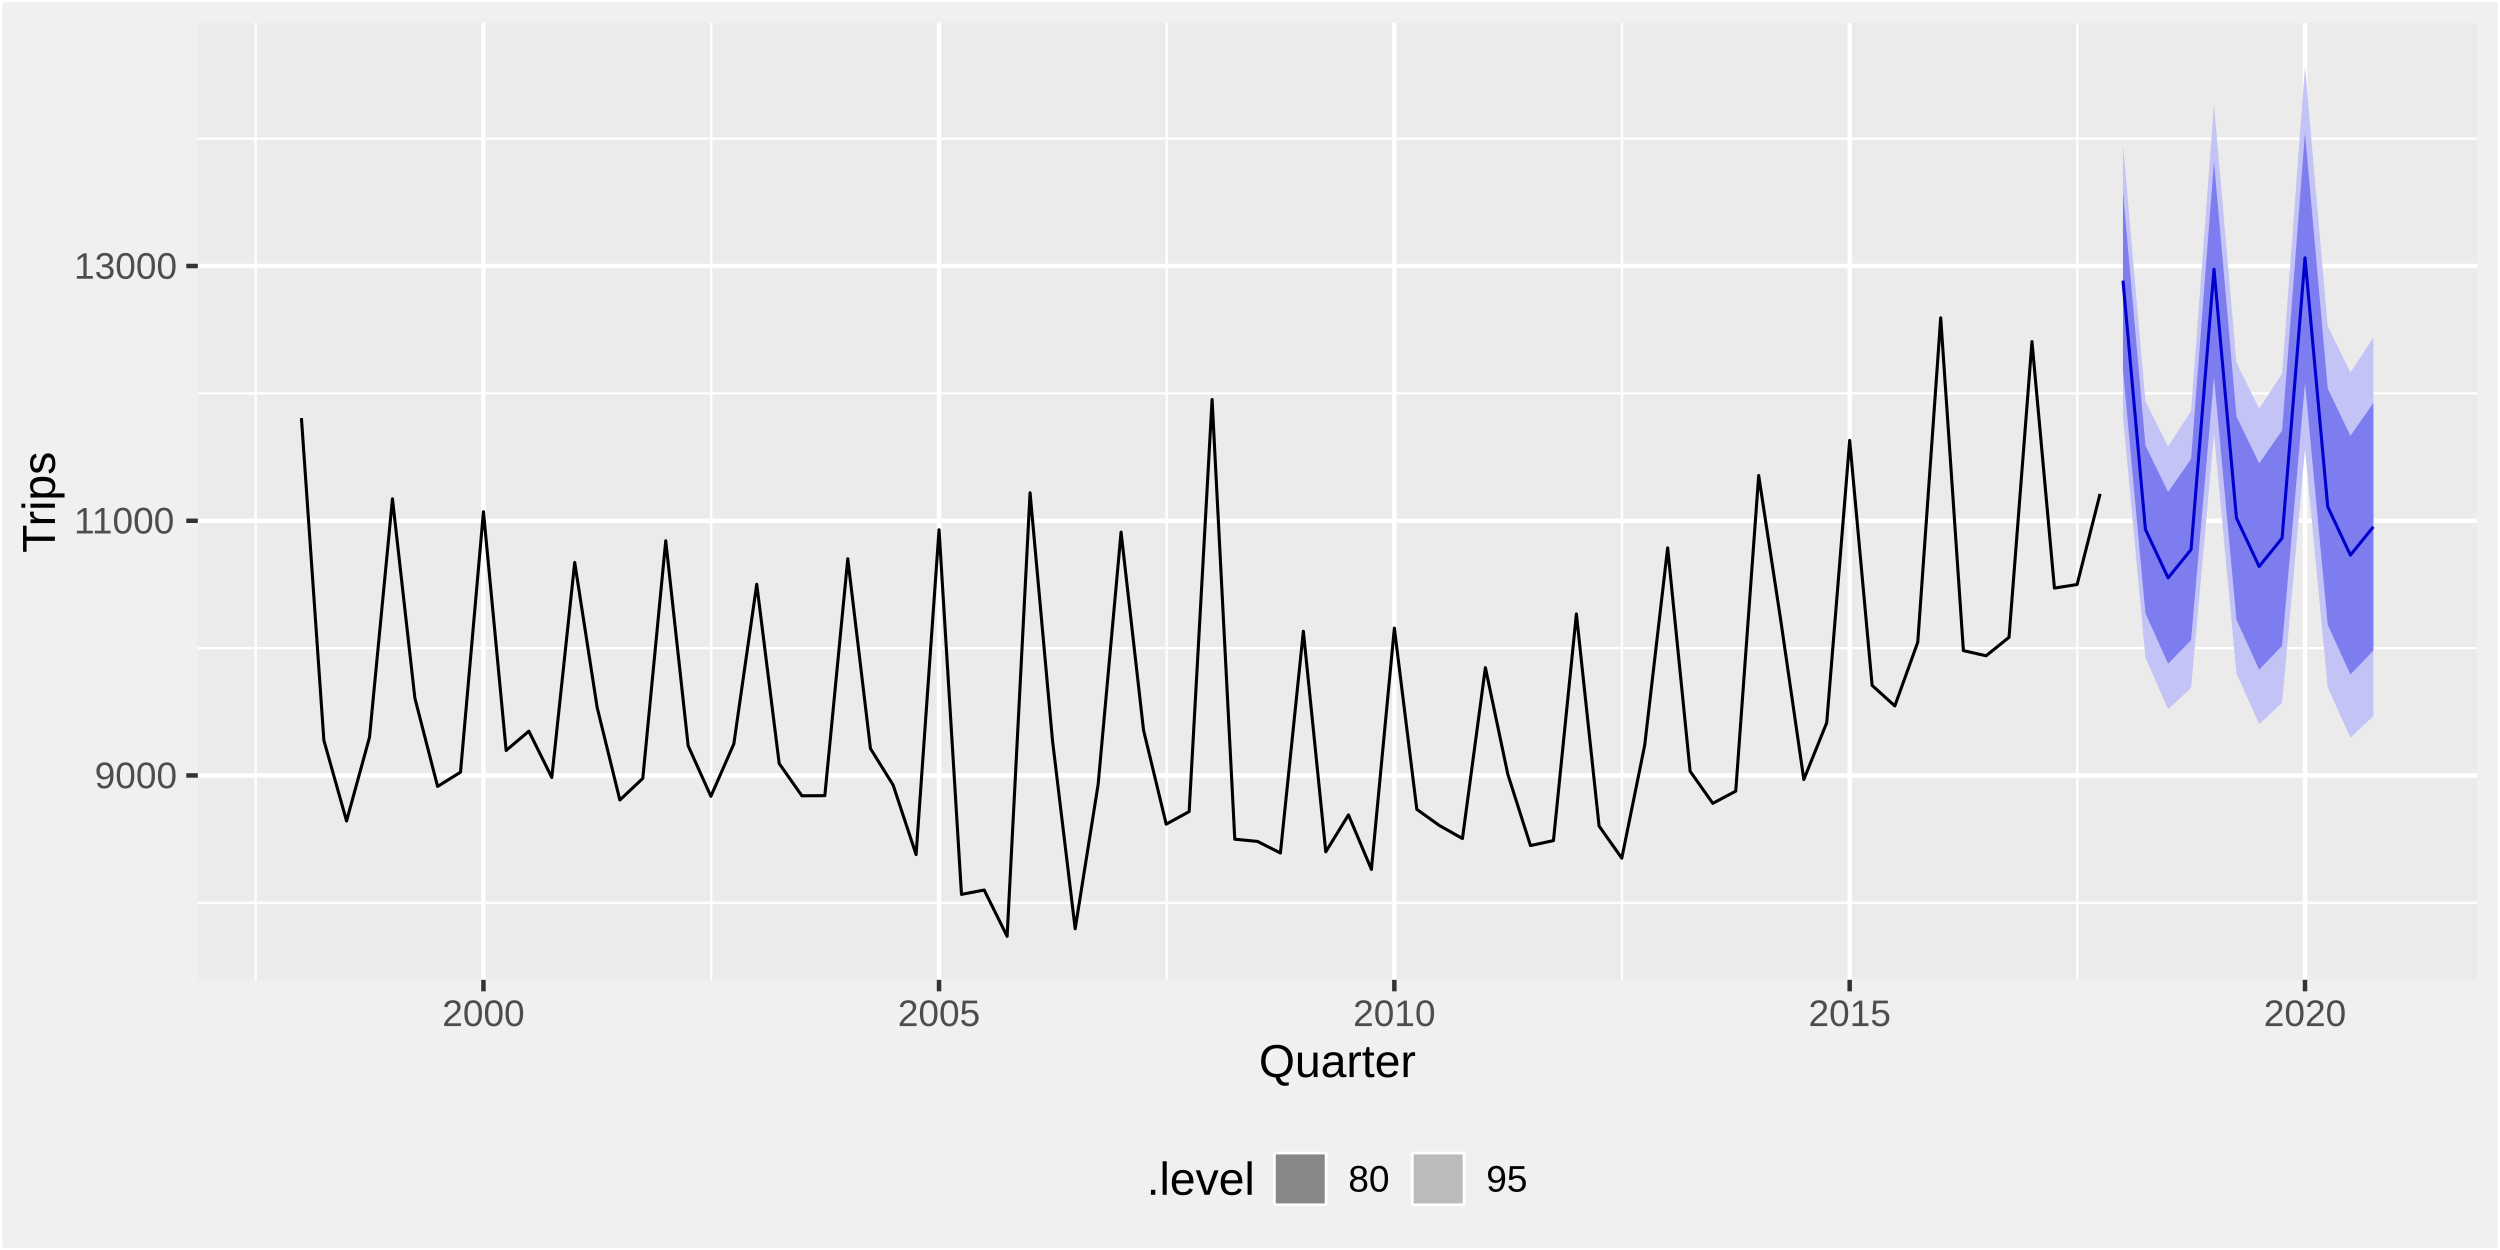
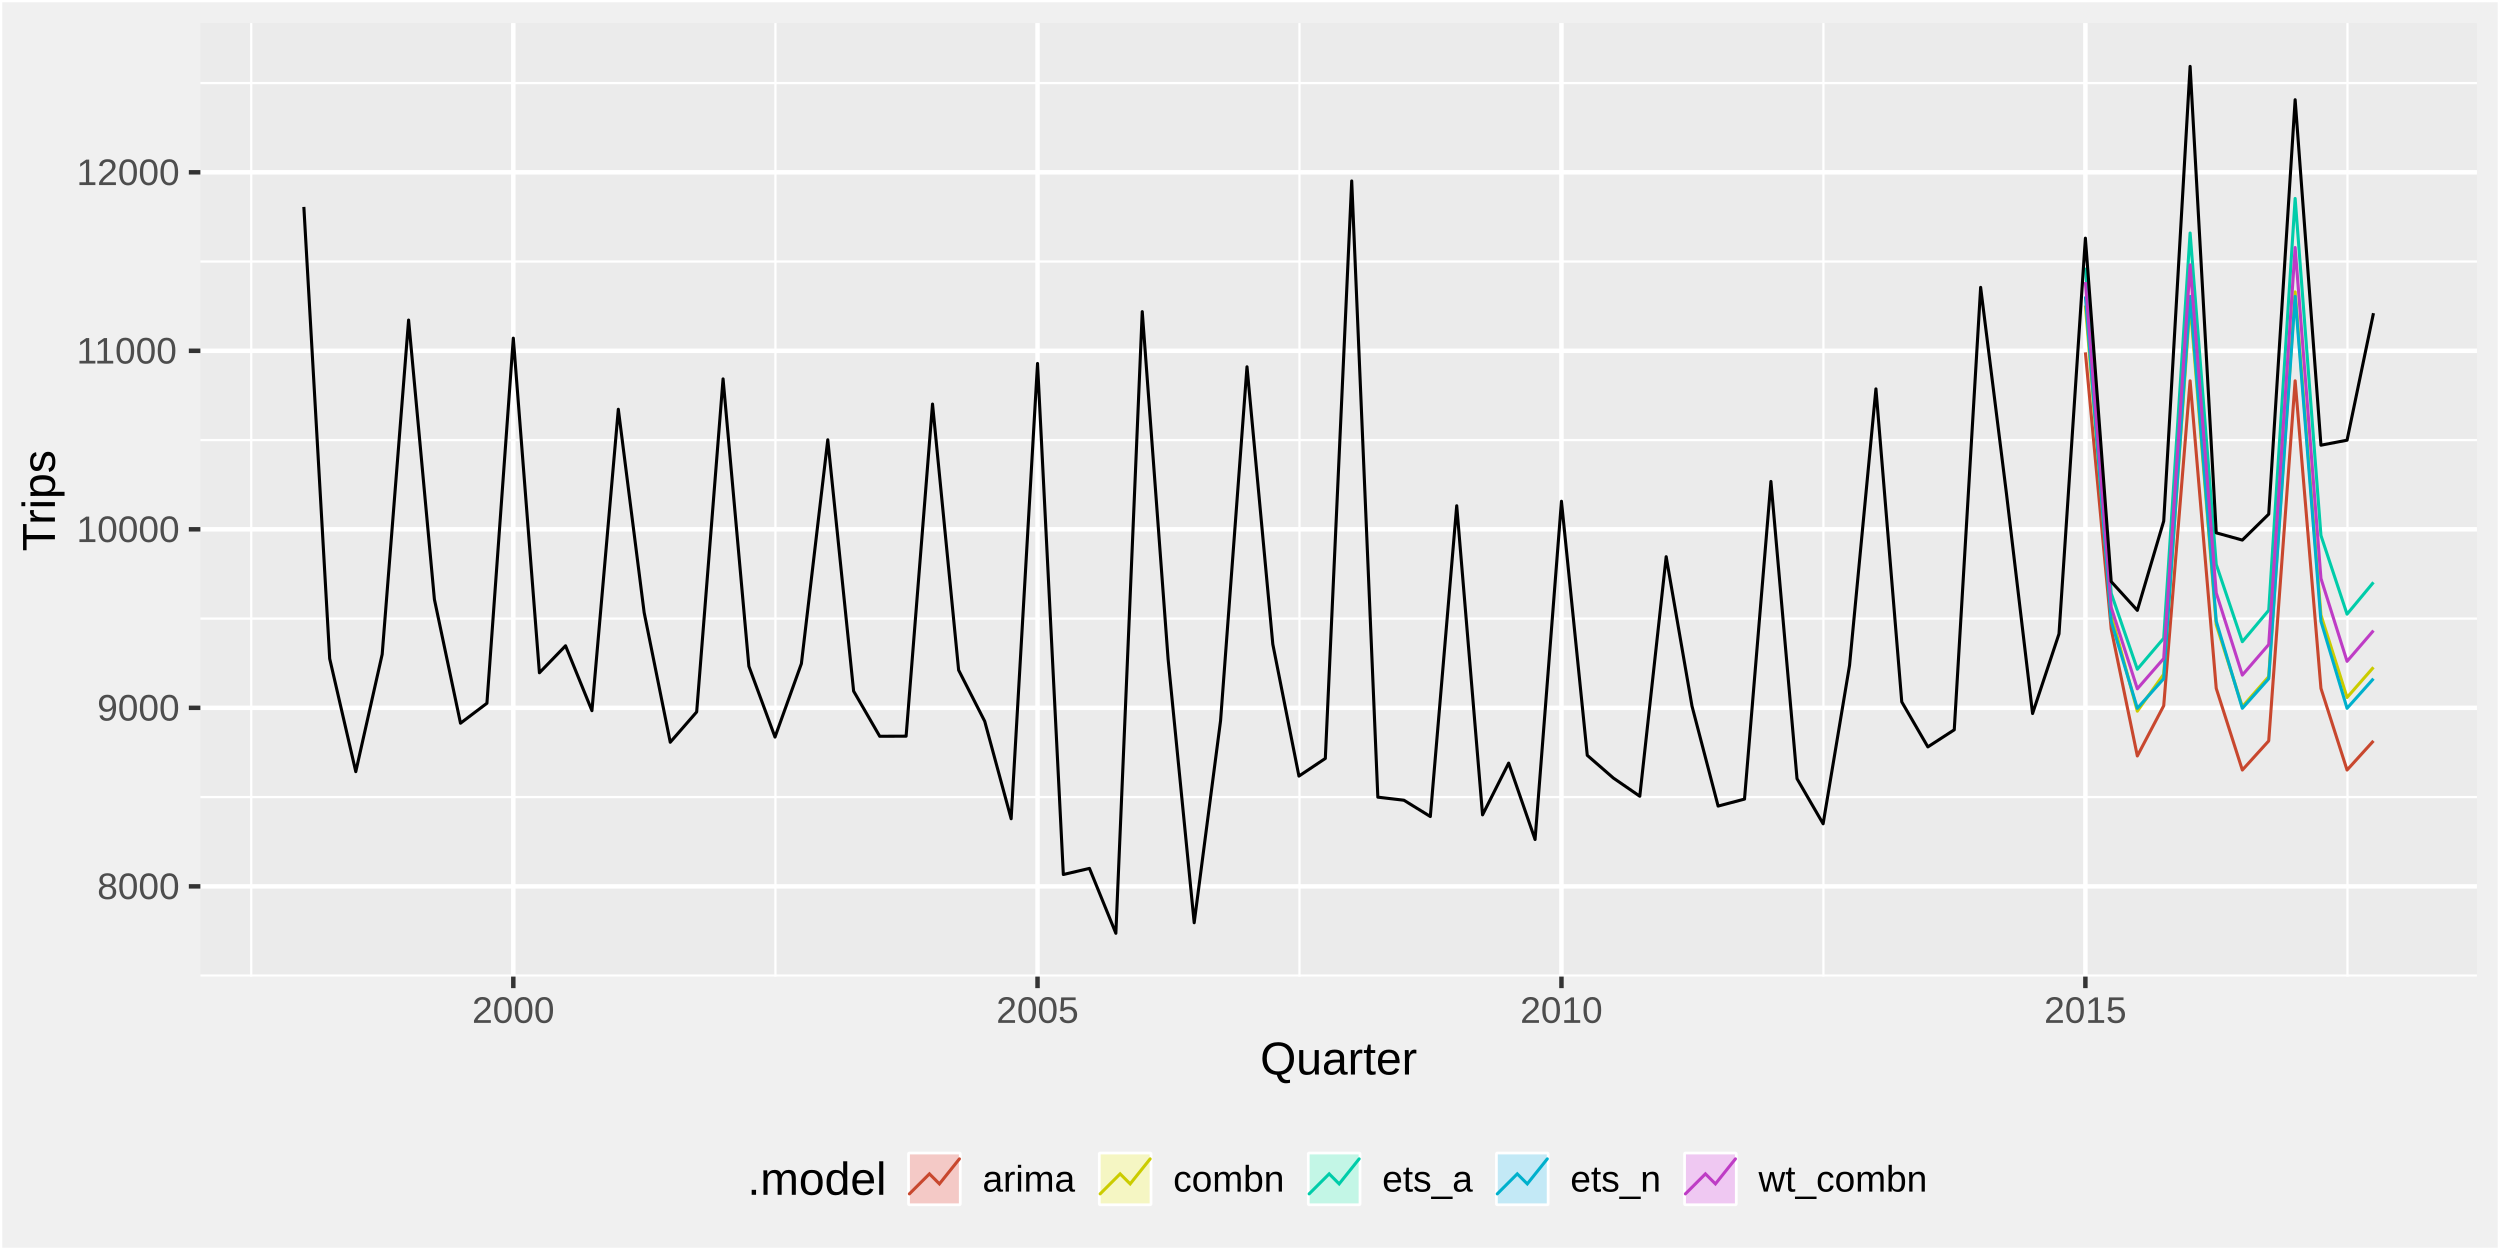
<svg xmlns="http://www.w3.org/2000/svg" viewBox="0 0 864.00 432.00">
  <defs>
    <style type="text/css">
    line, polyline, path, rect, circle {
      fill: none;
      stroke: #000000;
      stroke-linecap: round;
      stroke-linejoin: round;
      stroke-miterlimit: 10.00;
    }
  </style>
  </defs>
  <rect width="100%" height="100%" style="stroke: none; fill: none;" />
  <rect x="0.00" y="0.00" width="864.00" height="432.00" style="stroke-width: 1.55; stroke: #FFFFFF;" />
  <defs>
-     <clipPath id="cpNjguMzY5OHw4NTYuMDN8MzM4LjYxN3w3Ljk3MDEx">
-       <rect x="68.37" y="7.97" width="787.66" height="330.65" />
+     <clipPath id="cpNjkuMjQ5OHw4NTYuMDN8MzM3LjUxN3w3Ljk3MDEx">
+       <rect x="69.25" y="7.97" width="786.78" height="329.55" />
    </clipPath>
  </defs>
-   <rect x="68.37" y="7.97" width="787.66" height="330.65" style="stroke-width: 1.55; stroke: none; fill: #EBEBEB;" clip-path="url(#cpNjguMzY5OHw4NTYuMDN8MzM4LjYxN3w3Ljk3MDEx)" />
-   <polyline points="68.37,312.01 856.03,312.01 " style="stroke-width: 0.78; stroke: #FFFFFF; stroke-linecap: butt;" clip-path="url(#cpNjguMzY5OHw4NTYuMDN8MzM4LjYxN3w3Ljk3MDEx)" />
-   <polyline points="68.37,223.98 856.03,223.98 " style="stroke-width: 0.78; stroke: #FFFFFF; stroke-linecap: butt;" clip-path="url(#cpNjguMzY5OHw4NTYuMDN8MzM4LjYxN3w3Ljk3MDEx)" />
-   <polyline points="68.37,135.95 856.03,135.95 " style="stroke-width: 0.78; stroke: #FFFFFF; stroke-linecap: butt;" clip-path="url(#cpNjguMzY5OHw4NTYuMDN8MzM4LjYxN3w3Ljk3MDEx)" />
-   <polyline points="68.37,47.92 856.03,47.92 " style="stroke-width: 0.78; stroke: #FFFFFF; stroke-linecap: butt;" clip-path="url(#cpNjguMzY5OHw4NTYuMDN8MzM4LjYxN3w3Ljk3MDEx)" />
-   <polyline points="88.36,338.62 88.36,7.97 " style="stroke-width: 0.78; stroke: #FFFFFF; stroke-linecap: butt;" clip-path="url(#cpNjguMzY5OHw4NTYuMDN8MzM4LjYxN3w3Ljk3MDEx)" />
-   <polyline points="245.81,338.62 245.81,7.97 " style="stroke-width: 0.78; stroke: #FFFFFF; stroke-linecap: butt;" clip-path="url(#cpNjguMzY5OHw4NTYuMDN8MzM4LjYxN3w3Ljk3MDEx)" />
-   <polyline points="403.21,338.62 403.21,7.97 " style="stroke-width: 0.78; stroke: #FFFFFF; stroke-linecap: butt;" clip-path="url(#cpNjguMzY5OHw4NTYuMDN8MzM4LjYxN3w3Ljk3MDEx)" />
-   <polyline points="560.57,338.62 560.57,7.97 " style="stroke-width: 0.78; stroke: #FFFFFF; stroke-linecap: butt;" clip-path="url(#cpNjguMzY5OHw4NTYuMDN8MzM4LjYxN3w3Ljk3MDEx)" />
-   <polyline points="717.93,338.62 717.93,7.97 " style="stroke-width: 0.78; stroke: #FFFFFF; stroke-linecap: butt;" clip-path="url(#cpNjguMzY5OHw4NTYuMDN8MzM4LjYxN3w3Ljk3MDEx)" />
-   <polyline points="68.37,268.00 856.03,268.00 " style="stroke-width: 1.55; stroke: #FFFFFF; stroke-linecap: butt;" clip-path="url(#cpNjguMzY5OHw4NTYuMDN8MzM4LjYxN3w3Ljk3MDEx)" />
-   <polyline points="68.37,179.97 856.03,179.97 " style="stroke-width: 1.55; stroke: #FFFFFF; stroke-linecap: butt;" clip-path="url(#cpNjguMzY5OHw4NTYuMDN8MzM4LjYxN3w3Ljk3MDEx)" />
-   <polyline points="68.37,91.93 856.03,91.93 " style="stroke-width: 1.55; stroke: #FFFFFF; stroke-linecap: butt;" clip-path="url(#cpNjguMzY5OHw4NTYuMDN8MzM4LjYxN3w3Ljk3MDEx)" />
-   <polyline points="167.08,338.62 167.08,7.97 " style="stroke-width: 1.55; stroke: #FFFFFF; stroke-linecap: butt;" clip-path="url(#cpNjguMzY5OHw4NTYuMDN8MzM4LjYxN3w3Ljk3MDEx)" />
-   <polyline points="324.53,338.62 324.53,7.97 " style="stroke-width: 1.55; stroke: #FFFFFF; stroke-linecap: butt;" clip-path="url(#cpNjguMzY5OHw4NTYuMDN8MzM4LjYxN3w3Ljk3MDEx)" />
-   <polyline points="481.89,338.62 481.89,7.97 " style="stroke-width: 1.55; stroke: #FFFFFF; stroke-linecap: butt;" clip-path="url(#cpNjguMzY5OHw4NTYuMDN8MzM4LjYxN3w3Ljk3MDEx)" />
-   <polyline points="639.25,338.62 639.25,7.97 " style="stroke-width: 1.55; stroke: #FFFFFF; stroke-linecap: butt;" clip-path="url(#cpNjguMzY5OHw4NTYuMDN8MzM4LjYxN3w3Ljk3MDEx)" />
-   <polyline points="796.61,338.62 796.61,7.97 " style="stroke-width: 1.55; stroke: #FFFFFF; stroke-linecap: butt;" clip-path="url(#cpNjguMzY5OHw4NTYuMDN8MzM4LjYxN3w3Ljk3MDEx)" />
-   <polyline points="733.70,49.95 741.46,138.63 749.30,154.33 757.23,142.06 765.16,36.12 772.92,125.33 780.76,141.26 788.69,129.12 796.61,23.00 804.46,112.66 812.30,128.75 820.23,116.65 820.23,247.48 812.30,254.95 804.46,237.57 796.61,155.22 788.69,242.87 780.76,250.30 772.92,232.76 765.16,149.97 757.23,237.79 749.30,245.10 741.46,227.32 733.70,143.99 " style="stroke-width: 1.07; stroke: none; fill: #C3C3F6;" clip-path="url(#cpNjguMzY5OHw4NTYuMDN8MzM4LjYxN3w3Ljk3MDEx)" />
-   <polyline points="733.70,66.23 741.46,153.98 749.30,170.04 757.23,158.63 765.16,55.82 772.92,143.92 780.76,160.13 788.69,148.80 796.61,45.88 804.46,134.28 812.30,150.59 820.23,139.29 820.23,224.83 812.30,233.11 804.46,215.95 796.61,132.34 788.69,223.18 780.76,231.43 772.92,214.17 765.16,130.26 757.23,221.22 749.30,229.39 741.46,211.97 733.70,127.72 " style="stroke-width: 1.07; stroke: none; fill: #7D7DEF;" clip-path="url(#cpNjguMzY5OHw4NTYuMDN8MzM4LjYxN3w3Ljk3MDEx)" />
-   <polyline points="733.70,96.97 741.46,182.98 749.30,199.71 757.23,189.93 765.16,93.04 772.92,179.04 780.76,195.78 788.69,185.99 796.61,89.11 804.46,175.11 812.30,191.85 820.23,182.06 " style="stroke-width: 1.07; stroke: #0000CC; stroke-linecap: butt;" clip-path="url(#cpNjguMzY5OHw4NTYuMDN8MzM4LjYxN3w3Ljk3MDEx)" />
-   <polyline points="104.17,144.49 111.93,255.86 119.77,283.73 127.70,254.81 135.63,172.39 143.38,241.25 151.23,271.79 159.15,266.87 167.08,176.85 174.92,259.36 182.77,252.70 190.70,268.70 198.62,194.39 206.38,244.52 214.22,276.49 222.15,269.01 230.08,186.89 237.83,257.75 245.68,275.21 253.61,257.10 261.53,201.90 269.29,263.88 277.13,275.02 285.06,274.98 292.99,193.11 300.83,258.70 308.67,271.32 316.60,295.35 324.53,183.09 332.29,309.10 340.13,307.59 348.06,323.59 355.99,170.31 363.74,255.93 371.58,320.98 379.51,271.15 387.44,183.91 395.20,252.31 403.04,284.84 410.97,280.48 418.90,138.08 426.74,290.03 434.58,290.79 442.51,294.80 450.44,218.17 458.19,294.39 466.03,281.63 473.96,300.47 481.89,217.07 489.65,279.71 497.49,285.32 505.42,289.80 513.35,230.74 521.10,267.59 528.94,292.23 536.87,290.51 544.80,212.19 552.64,285.48 560.49,296.59 568.41,257.54 576.34,189.35 584.10,266.53 591.94,277.64 599.87,273.42 607.80,164.33 615.55,215.23 623.40,269.40 631.32,249.76 639.25,152.19 647.01,236.88 654.85,243.97 662.78,221.95 670.71,109.84 678.55,224.85 686.39,226.64 694.32,220.24 702.25,118.06 710.01,203.24 717.85,202.01 725.78,170.69 " style="stroke-width: 1.07; stroke-linecap: butt;" clip-path="url(#cpNjguMzY5OHw4NTYuMDN8MzM4LjYxN3w3Ljk3MDEx)" />
+   <rect x="69.25" y="7.97" width="786.78" height="329.55" style="stroke-width: 1.55; stroke: none; fill: #EBEBEB;" clip-path="url(#cpNjkuMjQ5OHw4NTYuMDN8MzM3LjUxN3w3Ljk3MDEx)" />
+   <polyline points="69.25,337.16 856.03,337.16 " style="stroke-width: 0.78; stroke: #FFFFFF; stroke-linecap: butt;" clip-path="url(#cpNjkuMjQ5OHw4NTYuMDN8MzM3LjUxN3w3Ljk3MDEx)" />
+   <polyline points="69.25,275.47 856.03,275.47 " style="stroke-width: 0.78; stroke: #FFFFFF; stroke-linecap: butt;" clip-path="url(#cpNjkuMjQ5OHw4NTYuMDN8MzM3LjUxN3w3Ljk3MDEx)" />
+   <polyline points="69.25,213.78 856.03,213.78 " style="stroke-width: 0.78; stroke: #FFFFFF; stroke-linecap: butt;" clip-path="url(#cpNjkuMjQ5OHw4NTYuMDN8MzM3LjUxN3w3Ljk3MDEx)" />
+   <polyline points="69.25,152.08 856.03,152.08 " style="stroke-width: 0.78; stroke: #FFFFFF; stroke-linecap: butt;" clip-path="url(#cpNjkuMjQ5OHw4NTYuMDN8MzM3LjUxN3w3Ljk3MDEx)" />
+   <polyline points="69.25,90.39 856.03,90.39 " style="stroke-width: 0.78; stroke: #FFFFFF; stroke-linecap: butt;" clip-path="url(#cpNjkuMjQ5OHw4NTYuMDN8MzM3LjUxN3w3Ljk3MDEx)" />
+   <polyline points="69.25,28.70 856.03,28.70 " style="stroke-width: 0.78; stroke: #FFFFFF; stroke-linecap: butt;" clip-path="url(#cpNjkuMjQ5OHw4NTYuMDN8MzM3LjUxN3w3Ljk3MDEx)" />
+   <polyline points="86.82,337.52 86.82,7.97 " style="stroke-width: 0.78; stroke: #FFFFFF; stroke-linecap: butt;" clip-path="url(#cpNjkuMjQ5OHw4NTYuMDN8MzM3LjUxN3w3Ljk3MDEx)" />
+   <polyline points="267.99,337.52 267.99,7.97 " style="stroke-width: 0.78; stroke: #FFFFFF; stroke-linecap: butt;" clip-path="url(#cpNjkuMjQ5OHw4NTYuMDN8MzM3LjUxN3w3Ljk3MDEx)" />
+   <polyline points="449.10,337.52 449.10,7.97 " style="stroke-width: 0.78; stroke: #FFFFFF; stroke-linecap: butt;" clip-path="url(#cpNjkuMjQ5OHw4NTYuMDN8MzM3LjUxN3w3Ljk3MDEx)" />
+   <polyline points="630.17,337.52 630.17,7.97 " style="stroke-width: 0.78; stroke: #FFFFFF; stroke-linecap: butt;" clip-path="url(#cpNjkuMjQ5OHw4NTYuMDN8MzM3LjUxN3w3Ljk3MDEx)" />
+   <polyline points="811.29,337.52 811.29,7.97 " style="stroke-width: 0.78; stroke: #FFFFFF; stroke-linecap: butt;" clip-path="url(#cpNjkuMjQ5OHw4NTYuMDN8MzM3LjUxN3w3Ljk3MDEx)" />
+   <polyline points="69.25,306.32 856.03,306.32 " style="stroke-width: 1.55; stroke: #FFFFFF; stroke-linecap: butt;" clip-path="url(#cpNjkuMjQ5OHw4NTYuMDN8MzM3LjUxN3w3Ljk3MDEx)" />
+   <polyline points="69.25,244.62 856.03,244.62 " style="stroke-width: 1.55; stroke: #FFFFFF; stroke-linecap: butt;" clip-path="url(#cpNjkuMjQ5OHw4NTYuMDN8MzM3LjUxN3w3Ljk3MDEx)" />
+   <polyline points="69.25,182.93 856.03,182.93 " style="stroke-width: 1.55; stroke: #FFFFFF; stroke-linecap: butt;" clip-path="url(#cpNjkuMjQ5OHw4NTYuMDN8MzM3LjUxN3w3Ljk3MDEx)" />
+   <polyline points="69.25,121.24 856.03,121.24 " style="stroke-width: 1.55; stroke: #FFFFFF; stroke-linecap: butt;" clip-path="url(#cpNjkuMjQ5OHw4NTYuMDN8MzM3LjUxN3w3Ljk3MDEx)" />
+   <polyline points="69.25,59.54 856.03,59.54 " style="stroke-width: 1.55; stroke: #FFFFFF; stroke-linecap: butt;" clip-path="url(#cpNjkuMjQ5OHw4NTYuMDN8MzM3LjUxN3w3Ljk3MDEx)" />
+   <polyline points="177.40,337.52 177.40,7.97 " style="stroke-width: 1.55; stroke: #FFFFFF; stroke-linecap: butt;" clip-path="url(#cpNjkuMjQ5OHw4NTYuMDN8MzM3LjUxN3w3Ljk3MDEx)" />
+   <polyline points="358.57,337.52 358.57,7.97 " style="stroke-width: 1.55; stroke: #FFFFFF; stroke-linecap: butt;" clip-path="url(#cpNjkuMjQ5OHw4NTYuMDN8MzM3LjUxN3w3Ljk3MDEx)" />
+   <polyline points="539.64,337.52 539.64,7.97 " style="stroke-width: 1.55; stroke: #FFFFFF; stroke-linecap: butt;" clip-path="url(#cpNjkuMjQ5OHw4NTYuMDN8MzM3LjUxN3w3Ljk3MDEx)" />
+   <polyline points="720.71,337.52 720.71,7.97 " style="stroke-width: 1.55; stroke: #FFFFFF; stroke-linecap: butt;" clip-path="url(#cpNjkuMjQ5OHw4NTYuMDN8MzM3LjUxN3w3Ljk3MDEx)" />
+   <polyline points="720.71,121.79 729.63,217.35 738.66,261.26 747.78,243.90 756.90,131.62 765.93,237.90 774.95,266.12 784.07,256.05 793.20,131.62 802.12,237.90 811.14,266.12 820.27,256.05 " style="stroke-width: 1.07; stroke: #C8472E; stroke-linecap: butt;" clip-path="url(#cpNjkuMjQ5OHw4NTYuMDN8MzM3LjUxN3w3Ljk3MDEx)" />
+   <polyline points="720.71,105.57 729.63,212.37 738.66,245.78 747.78,233.01 756.90,104.86 765.93,215.89 774.95,244.22 784.07,233.84 793.20,100.88 802.12,212.56 811.14,241.05 820.27,230.62 " style="stroke-width: 1.07; stroke: #CBCC00; stroke-linecap: butt;" clip-path="url(#cpNjkuMjQ5OHw4NTYuMDN8MzM3LjUxN3w3Ljk3MDEx)" />
+   <polyline points="720.71,92.48 729.63,205.06 738.66,231.29 747.78,220.57 756.90,80.54 765.93,195.06 774.95,221.77 784.07,210.91 793.20,68.59 802.12,185.06 811.14,212.25 820.27,201.25 " style="stroke-width: 1.07; stroke: #00CCA9; stroke-linecap: butt;" clip-path="url(#cpNjkuMjQ5OHw4NTYuMDN8MzM3LjUxN3w3Ljk3MDEx)" />
+   <polyline points="720.71,102.44 729.63,214.71 738.66,244.79 747.78,234.55 756.90,102.44 765.93,214.71 774.95,244.79 784.07,234.55 793.20,102.44 802.12,214.71 811.14,244.79 820.27,234.55 " style="stroke-width: 1.07; stroke: #00B0CC; stroke-linecap: butt;" clip-path="url(#cpNjkuMjQ5OHw4NTYuMDN8MzM3LjUxN3w3Ljk3MDEx)" />
+   <polyline points="720.71,97.47 729.63,209.89 738.66,238.05 747.78,227.57 756.90,91.51 765.93,204.90 774.95,233.30 784.07,222.75 793.20,85.55 802.12,199.91 811.14,228.55 820.27,217.93 " style="stroke-width: 1.07; stroke: #BE3CC5; stroke-linecap: butt;" clip-path="url(#cpNjkuMjQ5OHw4NTYuMDN8MzM3LjUxN3w3Ljk3MDEx)" />
+   <polyline points="105.01,71.51 113.94,227.62 122.96,266.68 132.08,226.14 141.21,110.62 150.13,207.14 159.15,249.94 168.28,243.04 177.40,116.87 186.42,232.51 195.45,223.18 204.57,245.61 213.69,141.45 222.62,211.71 231.64,256.52 240.77,246.04 249.89,130.95 258.81,230.26 267.84,254.73 276.96,229.35 286.08,151.99 295.01,238.85 304.03,254.46 313.15,254.42 322.28,139.65 331.30,231.59 340.32,249.28 349.45,282.96 358.57,125.62 367.49,302.23 376.52,300.12 385.64,322.54 394.76,107.71 403.69,227.72 412.71,318.89 421.83,249.04 430.96,126.77 439.88,222.63 448.91,268.22 458.03,262.12 467.15,62.54 476.18,275.50 485.20,276.56 494.32,282.19 503.44,174.79 512.37,281.61 521.39,263.73 530.52,290.13 539.64,173.24 548.56,261.04 557.59,268.90 566.71,275.18 575.83,192.40 584.76,244.05 593.78,278.58 602.90,276.17 612.03,166.40 621.05,269.12 630.07,284.70 639.20,229.97 648.32,134.40 657.25,242.57 666.27,258.13 675.39,252.22 684.51,99.32 693.44,170.66 702.46,246.59 711.59,219.06 720.71,82.31 729.63,201.00 738.66,210.94 747.78,180.08 756.90,22.95 765.93,184.15 774.95,186.65 784.07,177.69 793.20,34.47 802.12,153.86 811.14,152.13 820.27,108.23 " style="stroke-width: 1.07; stroke-linecap: butt;" clip-path="url(#cpNjkuMjQ5OHw4NTYuMDN8MzM3LjUxN3w3Ljk3MDEx)" />
  <defs>
    <clipPath id="cpMHw4NjR8NDMyfDA=">
      <rect x="0.00" y="0.00" width="864.00" height="432.00" />
    </clipPath>
  </defs>
  <g clip-path="url(#cpMHw4NjR8NDMyfDA=)">
-     <text x="32.72" y="272.40" style="font-size: 12.80px; fill: #4D4D4D; font-family: Arimo;" textLength="28.48px" lengthAdjust="spacingAndGlyphs">9000</text>
+     <text x="33.60" y="310.72" style="font-size: 12.80px; fill: #4D4D4D; font-family: Arimo;" textLength="28.48px" lengthAdjust="spacingAndGlyphs">8000</text>
  </g>
  <g clip-path="url(#cpMHw4NjR8NDMyfDA=)">
-     <text x="25.60" y="184.37" style="font-size: 12.80px; fill: #4D4D4D; font-family: Arimo;" textLength="35.59px" lengthAdjust="spacingAndGlyphs">11000</text>
+     <text x="33.60" y="249.03" style="font-size: 12.80px; fill: #4D4D4D; font-family: Arimo;" textLength="28.48px" lengthAdjust="spacingAndGlyphs">9000</text>
  </g>
  <g clip-path="url(#cpMHw4NjR8NDMyfDA=)">
-     <text x="25.60" y="96.34" style="font-size: 12.80px; fill: #4D4D4D; font-family: Arimo;" textLength="35.59px" lengthAdjust="spacingAndGlyphs">13000</text>
-   </g>
-   <polyline points="64.38,268.00 68.37,268.00 " style="stroke-width: 1.55; stroke: #333333; stroke-linecap: butt;" clip-path="url(#cpMHw4NjR8NDMyfDA=)" />
-   <polyline points="64.38,179.97 68.37,179.97 " style="stroke-width: 1.55; stroke: #333333; stroke-linecap: butt;" clip-path="url(#cpMHw4NjR8NDMyfDA=)" />
-   <polyline points="64.38,91.93 68.37,91.93 " style="stroke-width: 1.55; stroke: #333333; stroke-linecap: butt;" clip-path="url(#cpMHw4NjR8NDMyfDA=)" />
-   <polyline points="167.08,342.60 167.08,338.62 " style="stroke-width: 1.55; stroke: #333333; stroke-linecap: butt;" clip-path="url(#cpMHw4NjR8NDMyfDA=)" />
-   <polyline points="324.53,342.60 324.53,338.62 " style="stroke-width: 1.55; stroke: #333333; stroke-linecap: butt;" clip-path="url(#cpMHw4NjR8NDMyfDA=)" />
-   <polyline points="481.89,342.60 481.89,338.62 " style="stroke-width: 1.55; stroke: #333333; stroke-linecap: butt;" clip-path="url(#cpMHw4NjR8NDMyfDA=)" />
-   <polyline points="639.25,342.60 639.25,338.62 " style="stroke-width: 1.55; stroke: #333333; stroke-linecap: butt;" clip-path="url(#cpMHw4NjR8NDMyfDA=)" />
-   <polyline points="796.61,342.60 796.61,338.62 " style="stroke-width: 1.55; stroke: #333333; stroke-linecap: butt;" clip-path="url(#cpMHw4NjR8NDMyfDA=)" />
-   <g clip-path="url(#cpMHw4NjR8NDMyfDA=)">
-     <text x="152.85" y="354.60" style="font-size: 12.80px; fill: #4D4D4D; font-family: Arimo;" textLength="28.48px" lengthAdjust="spacingAndGlyphs">2000</text>
+     <text x="26.48" y="187.33" style="font-size: 12.80px; fill: #4D4D4D; font-family: Arimo;" textLength="35.59px" lengthAdjust="spacingAndGlyphs">10000</text>
  </g>
  <g clip-path="url(#cpMHw4NjR8NDMyfDA=)">
-     <text x="310.29" y="354.60" style="font-size: 12.80px; fill: #4D4D4D; font-family: Arimo;" textLength="28.48px" lengthAdjust="spacingAndGlyphs">2005</text>
+     <text x="26.48" y="125.64" style="font-size: 12.80px; fill: #4D4D4D; font-family: Arimo;" textLength="35.59px" lengthAdjust="spacingAndGlyphs">11000</text>
  </g>
  <g clip-path="url(#cpMHw4NjR8NDMyfDA=)">
-     <text x="467.65" y="354.60" style="font-size: 12.80px; fill: #4D4D4D; font-family: Arimo;" textLength="28.48px" lengthAdjust="spacingAndGlyphs">2010</text>
+     <text x="26.48" y="63.95" style="font-size: 12.80px; fill: #4D4D4D; font-family: Arimo;" textLength="35.59px" lengthAdjust="spacingAndGlyphs">12000</text>
+   </g>
+   <polyline points="65.26,306.32 69.25,306.32 " style="stroke-width: 1.55; stroke: #333333; stroke-linecap: butt;" clip-path="url(#cpMHw4NjR8NDMyfDA=)" />
+   <polyline points="65.26,244.62 69.25,244.62 " style="stroke-width: 1.55; stroke: #333333; stroke-linecap: butt;" clip-path="url(#cpMHw4NjR8NDMyfDA=)" />
+   <polyline points="65.26,182.93 69.25,182.93 " style="stroke-width: 1.55; stroke: #333333; stroke-linecap: butt;" clip-path="url(#cpMHw4NjR8NDMyfDA=)" />
+   <polyline points="65.26,121.24 69.25,121.24 " style="stroke-width: 1.55; stroke: #333333; stroke-linecap: butt;" clip-path="url(#cpMHw4NjR8NDMyfDA=)" />
+   <polyline points="65.26,59.54 69.25,59.54 " style="stroke-width: 1.55; stroke: #333333; stroke-linecap: butt;" clip-path="url(#cpMHw4NjR8NDMyfDA=)" />
+   <polyline points="177.40,341.50 177.40,337.52 " style="stroke-width: 1.55; stroke: #333333; stroke-linecap: butt;" clip-path="url(#cpMHw4NjR8NDMyfDA=)" />
+   <polyline points="358.57,341.50 358.57,337.52 " style="stroke-width: 1.55; stroke: #333333; stroke-linecap: butt;" clip-path="url(#cpMHw4NjR8NDMyfDA=)" />
+   <polyline points="539.64,341.50 539.64,337.52 " style="stroke-width: 1.55; stroke: #333333; stroke-linecap: butt;" clip-path="url(#cpMHw4NjR8NDMyfDA=)" />
+   <polyline points="720.71,341.50 720.71,337.52 " style="stroke-width: 1.55; stroke: #333333; stroke-linecap: butt;" clip-path="url(#cpMHw4NjR8NDMyfDA=)" />
+   <g clip-path="url(#cpMHw4NjR8NDMyfDA=)">
+     <text x="163.16" y="353.50" style="font-size: 12.80px; fill: #4D4D4D; font-family: Arimo;" textLength="28.48px" lengthAdjust="spacingAndGlyphs">2000</text>
  </g>
  <g clip-path="url(#cpMHw4NjR8NDMyfDA=)">
-     <text x="625.02" y="354.60" style="font-size: 12.80px; fill: #4D4D4D; font-family: Arimo;" textLength="28.48px" lengthAdjust="spacingAndGlyphs">2015</text>
+     <text x="344.33" y="353.50" style="font-size: 12.80px; fill: #4D4D4D; font-family: Arimo;" textLength="28.48px" lengthAdjust="spacingAndGlyphs">2005</text>
  </g>
  <g clip-path="url(#cpMHw4NjR8NDMyfDA=)">
-     <text x="782.38" y="354.60" style="font-size: 12.80px; fill: #4D4D4D; font-family: Arimo;" textLength="28.48px" lengthAdjust="spacingAndGlyphs">2020</text>
+     <text x="525.40" y="353.50" style="font-size: 12.80px; fill: #4D4D4D; font-family: Arimo;" textLength="28.48px" lengthAdjust="spacingAndGlyphs">2010</text>
  </g>
  <g clip-path="url(#cpMHw4NjR8NDMyfDA=)">
-     <text x="435.08" y="372.23" style="font-size: 16.00px; font-family: Arimo;" textLength="54.24px" lengthAdjust="spacingAndGlyphs">Quarter</text>
+     <text x="706.47" y="353.50" style="font-size: 12.80px; fill: #4D4D4D; font-family: Arimo;" textLength="28.48px" lengthAdjust="spacingAndGlyphs">2015</text>
  </g>
  <g clip-path="url(#cpMHw4NjR8NDMyfDA=)">
-     <text transform="translate(18.98,191.07) rotate(-90)" style="font-size: 16.00px; font-family: Arimo;" textLength="35.55px" lengthAdjust="spacingAndGlyphs">Trips</text>
-   </g>
-   <rect x="388.32" y="390.81" width="147.76" height="33.22" style="stroke-width: 1.55; stroke: none;" clip-path="url(#cpMHw4NjR8NDMyfDA=)" />
-   <g clip-path="url(#cpMHw4NjR8NDMyfDA=)">
-     <text x="396.29" y="412.92" style="font-size: 16.00px; font-family: Arimo;" textLength="37.35px" lengthAdjust="spacingAndGlyphs">.level</text>
-   </g>
-   <rect x="440.73" y="398.78" width="17.28" height="17.28" style="stroke-width: 1.55; stroke: #FFFFFF; fill: #F2F2F2;" clip-path="url(#cpMHw4NjR8NDMyfDA=)" />
-   <rect x="441.43" y="399.49" width="15.86" height="15.86" style="stroke-width: 1.07; stroke: #888888; stroke-linejoin: miter; fill: #888888;" clip-path="url(#cpMHw4NjR8NDMyfDA=)" />
-   <rect x="488.40" y="398.78" width="17.28" height="17.28" style="stroke-width: 1.55; stroke: #FFFFFF; fill: #F2F2F2;" clip-path="url(#cpMHw4NjR8NDMyfDA=)" />
-   <rect x="489.11" y="399.49" width="15.86" height="15.86" style="stroke-width: 1.07; stroke: #BBBBBB; stroke-linejoin: miter; fill: #BBBBBB;" clip-path="url(#cpMHw4NjR8NDMyfDA=)" />
-   <g clip-path="url(#cpMHw4NjR8NDMyfDA=)">
-     <text x="465.98" y="411.82" style="font-size: 12.80px; font-family: Arimo;" textLength="14.24px" lengthAdjust="spacingAndGlyphs">80</text>
+     <text x="435.52" y="371.35" style="font-size: 16.00px; font-family: Arimo;" textLength="54.24px" lengthAdjust="spacingAndGlyphs">Quarter</text>
  </g>
  <g clip-path="url(#cpMHw4NjR8NDMyfDA=)">
-     <text x="513.65" y="411.82" style="font-size: 12.80px; font-family: Arimo;" textLength="14.24px" lengthAdjust="spacingAndGlyphs">95</text>
+     <text transform="translate(18.98,190.52) rotate(-90)" style="font-size: 16.00px; font-family: Arimo;" textLength="35.55px" lengthAdjust="spacingAndGlyphs">Trips</text>
+   </g>
+   <rect x="250.34" y="390.81" width="424.60" height="33.22" style="stroke-width: 1.55; stroke: none;" clip-path="url(#cpMHw4NjR8NDMyfDA=)" />
+   <g clip-path="url(#cpMHw4NjR8NDMyfDA=)">
+     <text x="258.31" y="412.92" style="font-size: 16.00px; font-family: Arimo;" textLength="48.02px" lengthAdjust="spacingAndGlyphs">.model</text>
+   </g>
+   <rect x="314.29" y="398.78" width="17.28" height="17.28" style="stroke-width: 1.55; stroke: #FFFFFF; fill: #F2F2F2;" clip-path="url(#cpMHw4NjR8NDMyfDA=)" />
+   <rect x="315.00" y="399.49" width="15.86" height="15.86" style="stroke-width: 1.07; stroke: #F4C9C6; stroke-linejoin: miter; fill: #F4C9C6;" clip-path="url(#cpMHw4NjR8NDMyfDA=)" />
+   <polyline points="314.29,412.60 321.21,405.69 324.66,409.15 331.57,400.51 " style="stroke-width: 1.07; stroke: #C8472E; stroke-linejoin: miter;" clip-path="url(#cpMHw4NjR8NDMyfDA=)" />
+   <rect x="380.21" y="398.78" width="17.28" height="17.28" style="stroke-width: 1.55; stroke: #FFFFFF; fill: #F2F2F2;" clip-path="url(#cpMHw4NjR8NDMyfDA=)" />
+   <rect x="380.92" y="399.49" width="15.86" height="15.86" style="stroke-width: 1.07; stroke: #F5F6C3; stroke-linejoin: miter; fill: #F5F6C3;" clip-path="url(#cpMHw4NjR8NDMyfDA=)" />
+   <polyline points="380.21,412.60 387.12,405.69 390.58,409.15 397.49,400.51 " style="stroke-width: 1.07; stroke: #CBCC00; stroke-linejoin: miter;" clip-path="url(#cpMHw4NjR8NDMyfDA=)" />
+   <rect x="452.44" y="398.78" width="17.28" height="17.28" style="stroke-width: 1.55; stroke: #FFFFFF; fill: #F2F2F2;" clip-path="url(#cpMHw4NjR8NDMyfDA=)" />
+   <rect x="453.15" y="399.49" width="15.86" height="15.86" style="stroke-width: 1.07; stroke: #C3F6E6; stroke-linejoin: miter; fill: #C3F6E6;" clip-path="url(#cpMHw4NjR8NDMyfDA=)" />
+   <polyline points="452.44,412.60 459.36,405.69 462.81,409.15 469.72,400.51 " style="stroke-width: 1.07; stroke: #00CCA9; stroke-linejoin: miter;" clip-path="url(#cpMHw4NjR8NDMyfDA=)" />
+   <rect x="517.46" y="398.78" width="17.28" height="17.28" style="stroke-width: 1.55; stroke: #FFFFFF; fill: #F2F2F2;" clip-path="url(#cpMHw4NjR8NDMyfDA=)" />
+   <rect x="518.17" y="399.49" width="15.86" height="15.86" style="stroke-width: 1.07; stroke: #C3E9F6; stroke-linejoin: miter; fill: #C3E9F6;" clip-path="url(#cpMHw4NjR8NDMyfDA=)" />
+   <polyline points="517.46,412.60 524.37,405.69 527.83,409.15 534.74,400.51 " style="stroke-width: 1.07; stroke: #00B0CC; stroke-linejoin: miter;" clip-path="url(#cpMHw4NjR8NDMyfDA=)" />
+   <rect x="582.48" y="398.78" width="17.28" height="17.28" style="stroke-width: 1.55; stroke: #FFFFFF; fill: #F2F2F2;" clip-path="url(#cpMHw4NjR8NDMyfDA=)" />
+   <rect x="583.19" y="399.49" width="15.86" height="15.86" style="stroke-width: 1.07; stroke: #EFC8F2; stroke-linejoin: miter; fill: #EFC8F2;" clip-path="url(#cpMHw4NjR8NDMyfDA=)" />
+   <polyline points="582.48,412.60 589.39,405.69 592.85,409.15 599.76,400.51 " style="stroke-width: 1.07; stroke: #BE3CC5; stroke-linejoin: miter;" clip-path="url(#cpMHw4NjR8NDMyfDA=)" />
+   <g clip-path="url(#cpMHw4NjR8NDMyfDA=)">
+     <text x="339.55" y="411.82" style="font-size: 12.80px; font-family: Arimo;" textLength="32.01px" lengthAdjust="spacingAndGlyphs">arima</text>
+   </g>
+   <g clip-path="url(#cpMHw4NjR8NDMyfDA=)">
+     <text x="405.46" y="411.82" style="font-size: 12.80px; font-family: Arimo;" textLength="38.42px" lengthAdjust="spacingAndGlyphs">combn</text>
+   </g>
+   <g clip-path="url(#cpMHw4NjR8NDMyfDA=)">
+     <text x="477.69" y="411.82" style="font-size: 12.80px; font-family: Arimo;" textLength="31.31px" lengthAdjust="spacingAndGlyphs">ets_a</text>
+   </g>
+   <g clip-path="url(#cpMHw4NjR8NDMyfDA=)">
+     <text x="542.71" y="411.82" style="font-size: 12.80px; font-family: Arimo;" textLength="31.31px" lengthAdjust="spacingAndGlyphs">ets_n</text>
+   </g>
+   <g clip-path="url(#cpMHw4NjR8NDMyfDA=)">
+     <text x="607.73" y="411.82" style="font-size: 12.80px; font-family: Arimo;" textLength="58.34px" lengthAdjust="spacingAndGlyphs">wt_combn</text>
  </g>
</svg>
